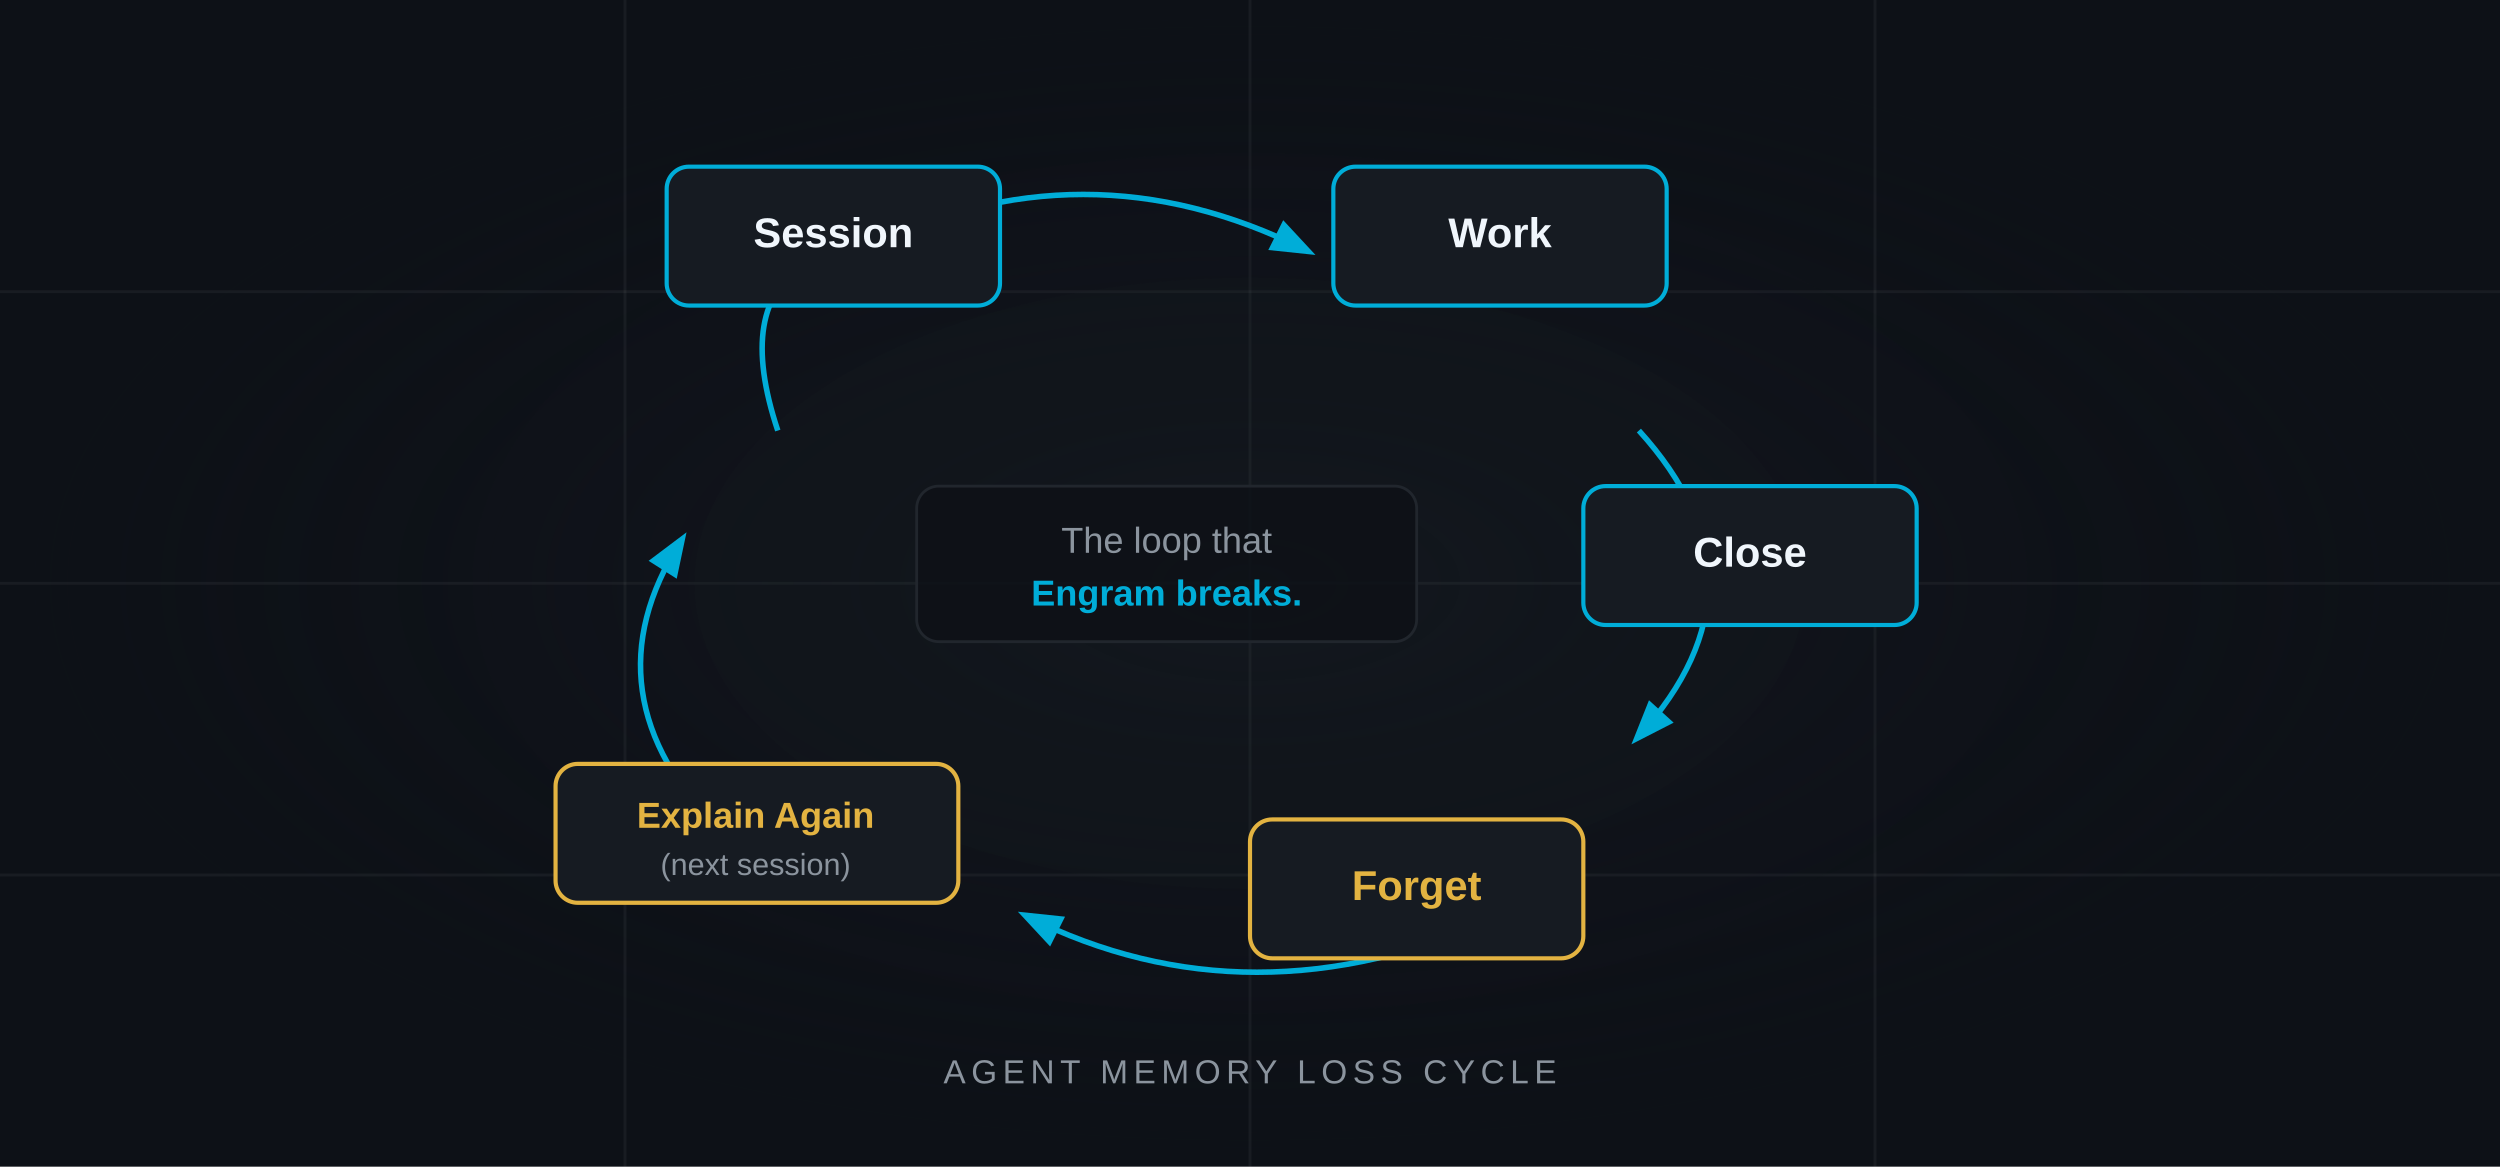
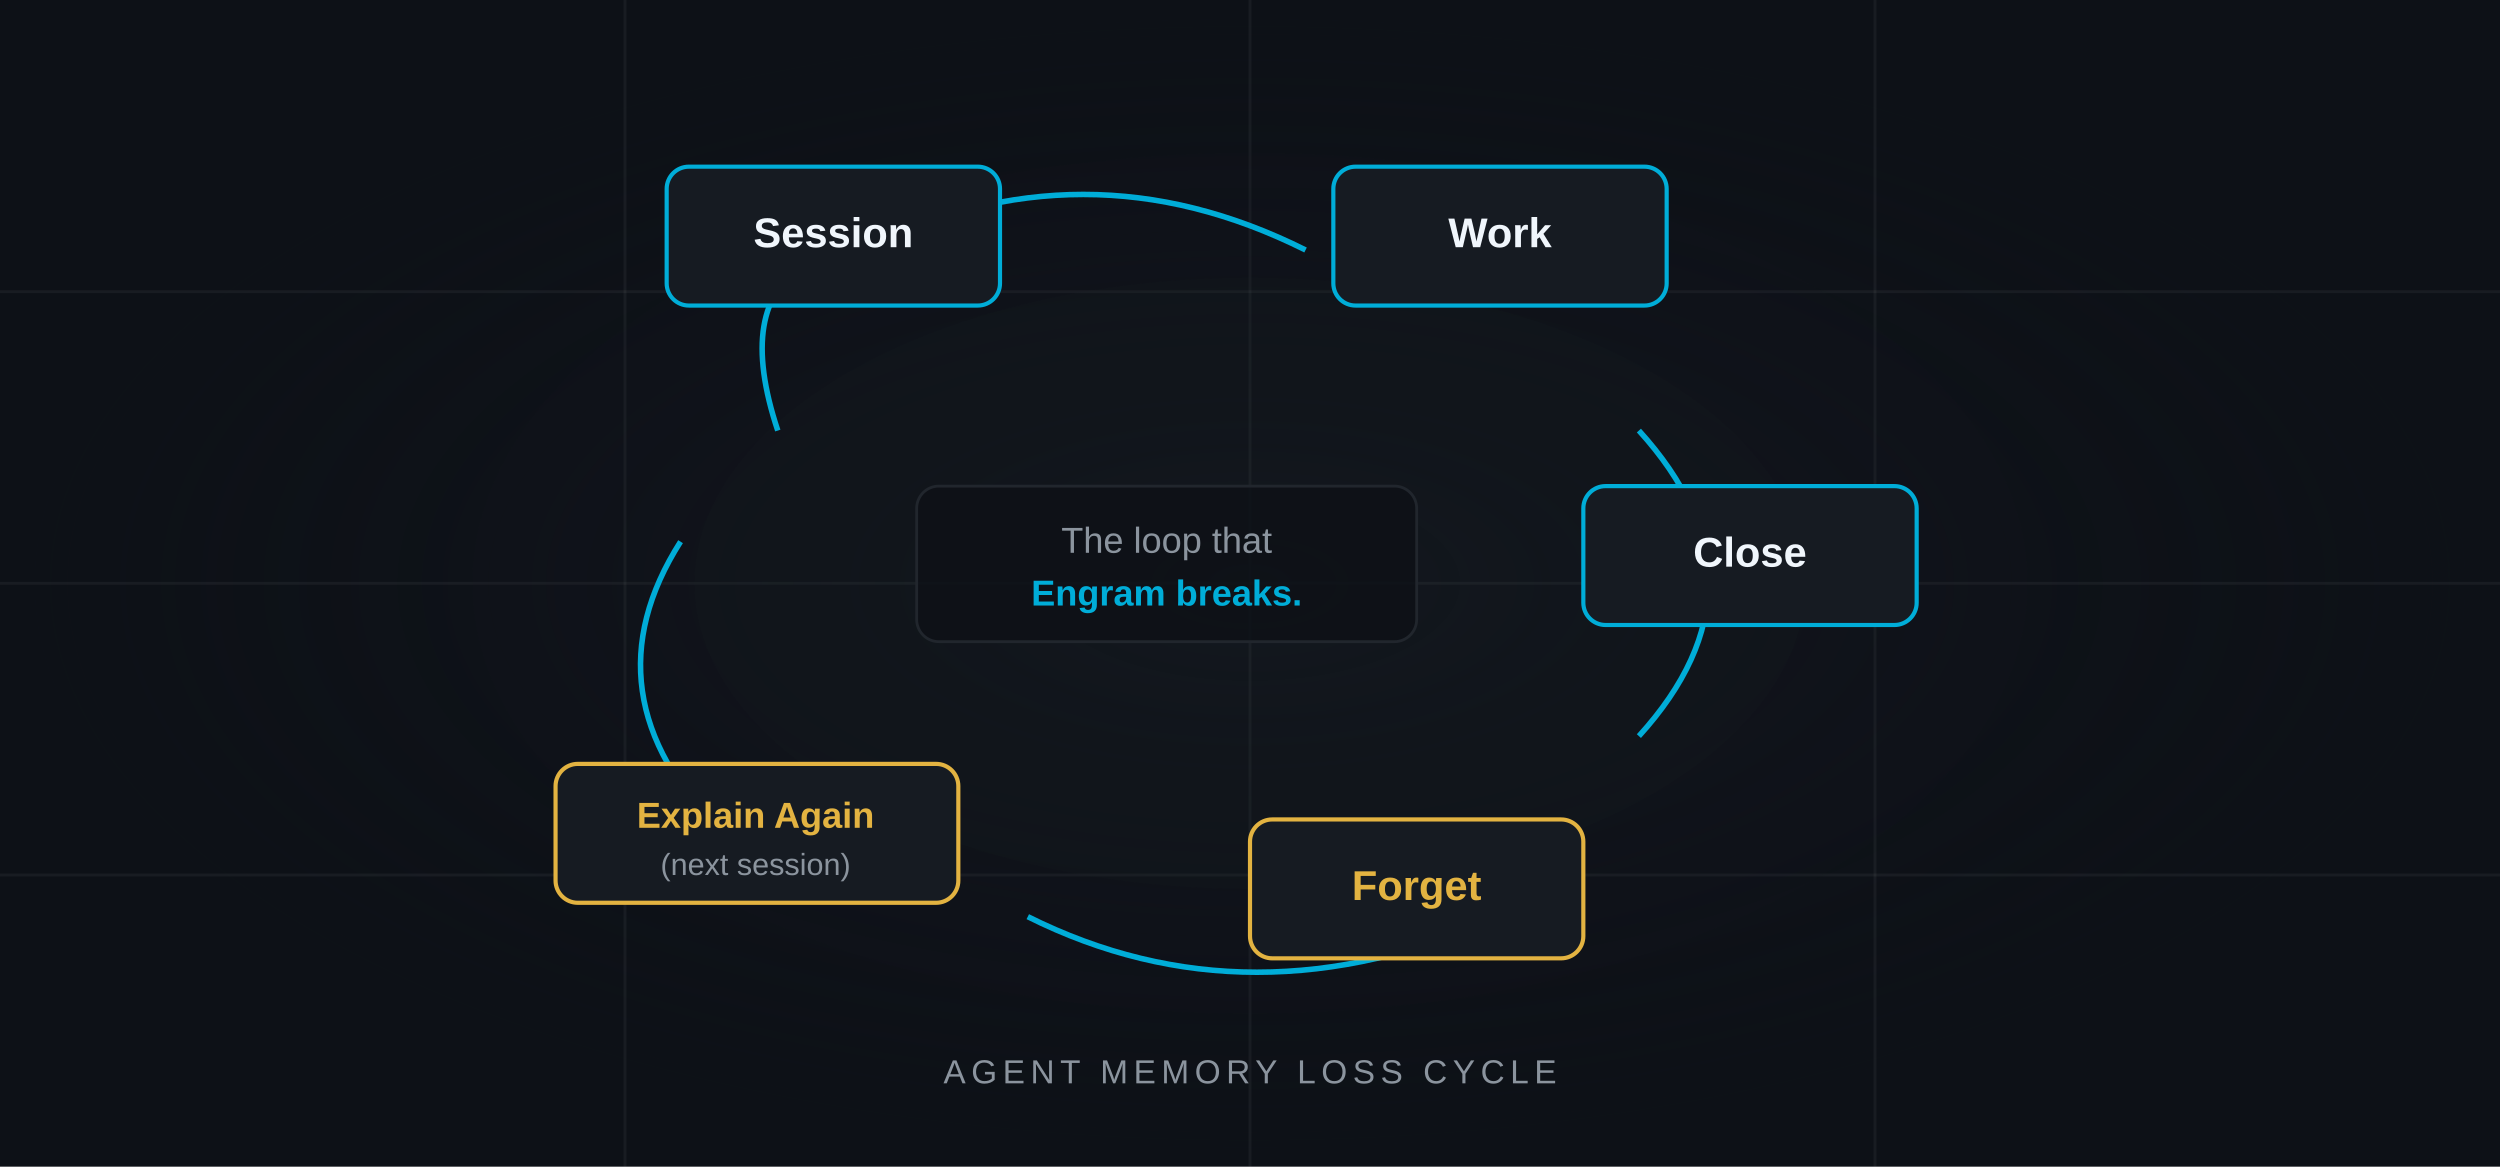
<svg xmlns="http://www.w3.org/2000/svg" viewBox="0 0 900 420" width="900" height="420">
  <defs>
    <radialGradient id="mlc-bg-glow" cx="50%" cy="50%" r="50%">
      <stop offset="0%" stop-color="#161b22" stop-opacity="0.6" />
      <stop offset="100%" stop-color="#0d1117" stop-opacity="0" />
    </radialGradient>
-     <marker id="mlc-arrow" markerWidth="8" markerHeight="8" refX="6" refY="3" orient="auto">
-       <path d="M0,0 L0,6 L8,3 z" fill="#00ADD8" />
-     </marker>
  </defs>
  <rect width="900" height="420" fill="#0d1117" />
  <rect x="0" y="0" width="900" height="420" fill="url(#mlc-bg-glow)" />
  <line x1="0" y1="105" x2="900" y2="105" stroke="#f0f6fc" stroke-opacity="0.05" stroke-width="1" />
  <line x1="0" y1="210" x2="900" y2="210" stroke="#f0f6fc" stroke-opacity="0.05" stroke-width="1" />
  <line x1="0" y1="315" x2="900" y2="315" stroke="#f0f6fc" stroke-opacity="0.05" stroke-width="1" />
  <line x1="225" y1="0" x2="225" y2="420" stroke="#f0f6fc" stroke-opacity="0.05" stroke-width="1" />
  <line x1="450" y1="0" x2="450" y2="420" stroke="#f0f6fc" stroke-opacity="0.05" stroke-width="1" />
  <line x1="675" y1="0" x2="675" y2="420" stroke="#f0f6fc" stroke-opacity="0.05" stroke-width="1" />
  <ellipse cx="450" cy="210" rx="280" ry="155" fill="#161b22" fill-opacity="0.10" />
  <ellipse cx="450" cy="210" rx="200" ry="110" fill="#21262d" fill-opacity="0.08" />
  <path d="M 310,90 Q 390,50 470,90" stroke="#00ADD8" stroke-width="2" fill="none" marker-end="url(#mlc-arrow)" />
  <path d="M 590,155 Q 640,210 590,265" stroke="#00ADD8" stroke-width="2" fill="none" marker-end="url(#mlc-arrow)" />
  <path d="M 540,330 Q 450,370 370,330" stroke="#00ADD8" stroke-width="2" fill="none" marker-end="url(#mlc-arrow)" />
  <path d="M 260,300 Q 210,250 245,195" stroke="#00ADD8" stroke-width="2" fill="none" marker-end="url(#mlc-arrow)" />
  <path d="M 280,155 Q 265,110 290,95" stroke="#00ADD8" stroke-width="2" fill="none" marker-end="url(#mlc-arrow)" />
  <rect x="240" y="60" width="120" height="50" rx="8" fill="#161b22" stroke="#00ADD8" stroke-width="1.5" />
  <text x="300" y="89" font-family="system-ui,-apple-system,Arial,sans-serif" font-size="15" font-weight="600" fill="#f0f6fc" text-anchor="middle">Session</text>
  <rect x="480" y="60" width="120" height="50" rx="8" fill="#161b22" stroke="#00ADD8" stroke-width="1.5" />
  <text x="540" y="89" font-family="system-ui,-apple-system,Arial,sans-serif" font-size="15" font-weight="600" fill="#f0f6fc" text-anchor="middle">Work</text>
  <rect x="570" y="175" width="120" height="50" rx="8" fill="#161b22" stroke="#00ADD8" stroke-width="1.5" />
  <text x="630" y="204" font-family="system-ui,-apple-system,Arial,sans-serif" font-size="15" font-weight="600" fill="#f0f6fc" text-anchor="middle">Close</text>
  <rect x="450" y="295" width="120" height="50" rx="8" fill="#161b22" stroke="#e3b341" stroke-width="1.5" />
  <text x="510" y="324" font-family="system-ui,-apple-system,Arial,sans-serif" font-size="15" font-weight="600" fill="#e3b341" text-anchor="middle">Forget</text>
  <rect x="200" y="275" width="145" height="50" rx="8" fill="#161b22" stroke="#e3b341" stroke-width="1.5" />
  <text x="272" y="298" font-family="system-ui,-apple-system,Arial,sans-serif" font-size="13" font-weight="600" fill="#e3b341" text-anchor="middle">Explain Again</text>
  <text x="272" y="315" font-family="system-ui,-apple-system,Arial,sans-serif" font-size="11" fill="#8b949e" text-anchor="middle">(next session)</text>
  <rect x="330" y="175" width="180" height="56" rx="8" fill="#0d1117" fill-opacity="0.85" stroke="#21262d" stroke-width="1" />
  <text x="420" y="199" font-family="system-ui,-apple-system,Arial,sans-serif" font-size="13" fill="#8b949e" text-anchor="middle">The loop that</text>
  <text x="420" y="218" font-family="system-ui,-apple-system,Arial,sans-serif" font-size="13" fill="#00ADD8" font-weight="600" text-anchor="middle">Engram breaks.</text>
  <text x="450" y="390" font-family="system-ui,-apple-system,Arial,sans-serif" font-size="12" fill="#8b949e" text-anchor="middle" letter-spacing="2">AGENT MEMORY LOSS CYCLE</text>
</svg>
